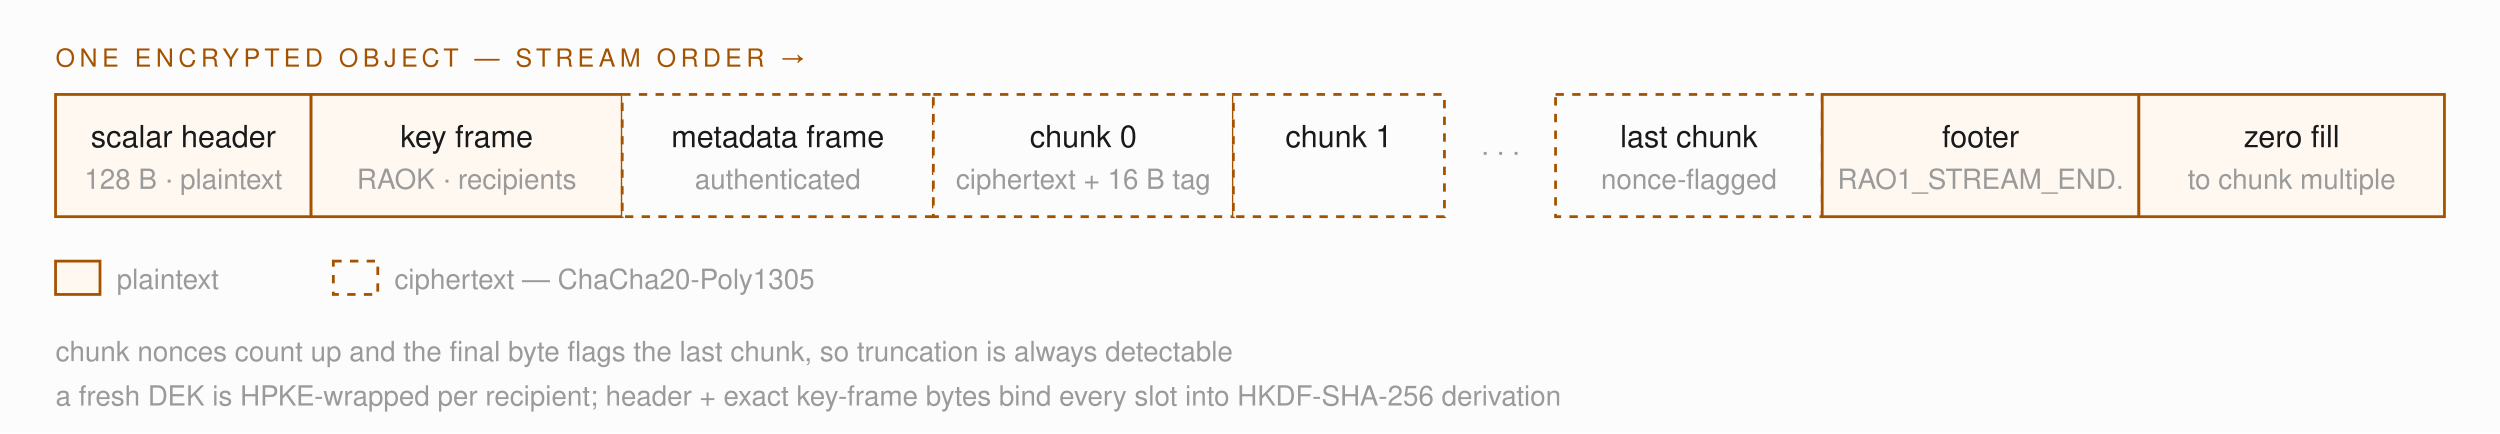
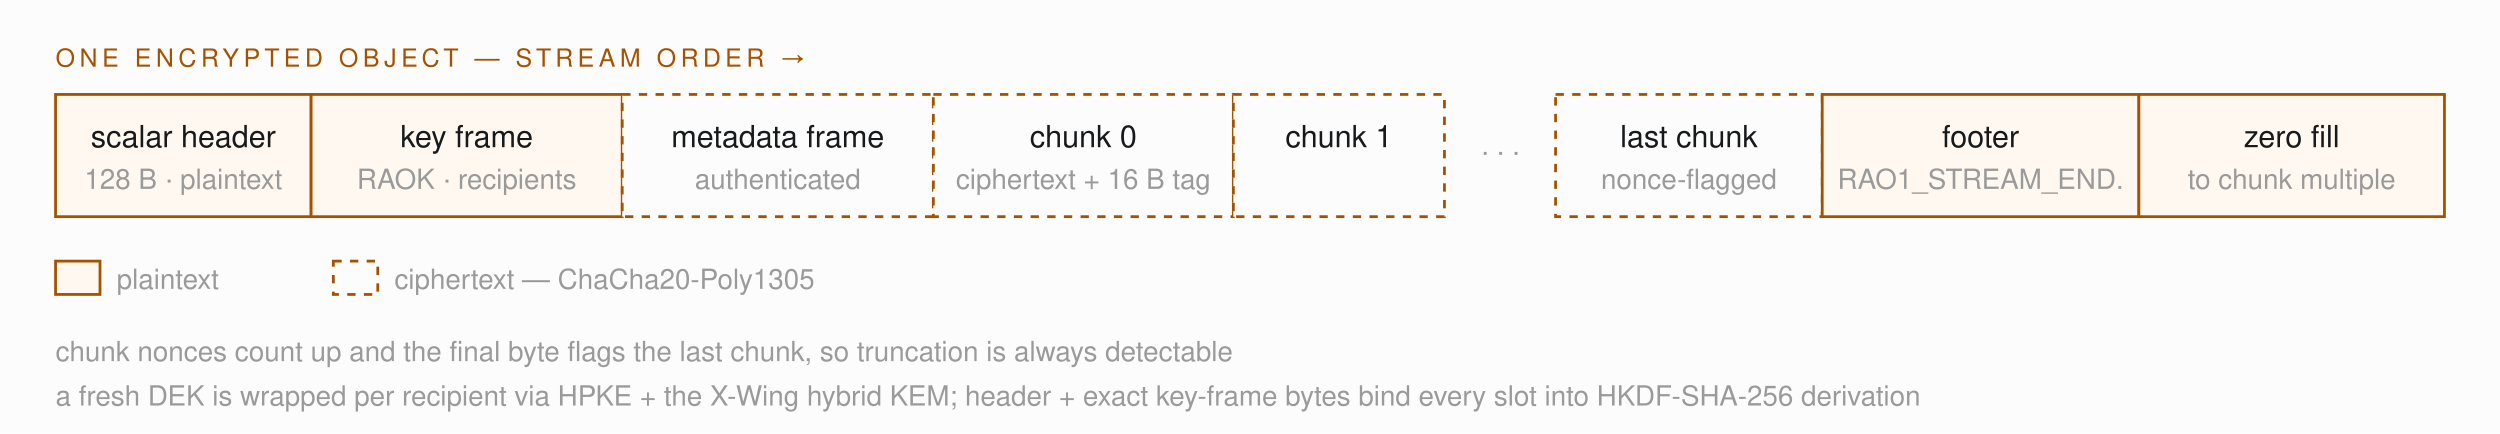
<svg xmlns="http://www.w3.org/2000/svg" width="900" height="156" viewBox="0 0 900 156" role="img" aria-label="RAO1 format version 2 encrypted envelope in stream order: 128-byte plaintext scalar header, plaintext recipient key frame, encrypted metadata frame, ciphertext chunks each with a 16-byte tag, a flagged last chunk, the plaintext footer RAO1_STREAM_END., then zero fill to a chunk multiple">
  <rect width="100%" height="100%" fill="#fcfcfc" />
  <style>
    .rs { fill: #fff8f0; stroke: #a45200; }
    .rsd { fill: #fcfcfc; stroke: #a45200; stroke-dasharray: 3 3; }
    .rt { font: 11px 'Helvetica Neue', Helvetica, Arial, sans-serif; fill: #17191b; }
    .rtd { font: 10px 'Helvetica Neue', Helvetica, Arial, sans-serif; fill: #9a9a9a; }
    .rta { font: 9px 'Helvetica Neue', Helvetica, Arial, sans-serif; fill: #a45200; letter-spacing: .18em; }
  </style>
  <text class="rta" x="20" y="24">ONE ENCRYPTED OBJECT — STREAM ORDER →</text>
  <rect class="rs" x="20" y="34" width="92" height="44" />
  <text class="rt" x="66" y="53" text-anchor="middle">scalar header</text>
  <text class="rtd" x="66" y="68" text-anchor="middle">128 B · plaintext</text>
  <rect class="rs" x="112" y="34" width="112" height="44" />
  <text class="rt" x="168" y="53" text-anchor="middle">key frame</text>
  <text class="rtd" x="168" y="68" text-anchor="middle">RAOK · recipients</text>
  <rect class="rsd" x="224" y="34" width="112" height="44" />
  <text class="rt" x="280" y="53" text-anchor="middle">metadata frame</text>
  <text class="rtd" x="280" y="68" text-anchor="middle">authenticated</text>
  <rect class="rsd" x="336" y="34" width="108" height="44" />
  <text class="rt" x="390" y="53" text-anchor="middle">chunk 0</text>
  <text class="rtd" x="390" y="68" text-anchor="middle">ciphertext + 16 B tag</text>
  <rect class="rsd" x="444" y="34" width="76" height="44" />
  <text class="rt" x="482" y="53" text-anchor="middle">chunk 1</text>
  <text class="rtd" x="540" y="58" text-anchor="middle">· · ·</text>
  <rect class="rsd" x="560" y="34" width="96" height="44" />
  <text class="rt" x="608" y="53" text-anchor="middle">last chunk</text>
  <text class="rtd" x="608" y="68" text-anchor="middle">nonce-flagged</text>
  <rect class="rs" x="656" y="34" width="114" height="44" />
  <text class="rt" x="713" y="53" text-anchor="middle">footer</text>
  <text class="rtd" x="713" y="68" text-anchor="middle">RAO1_STREAM_END.</text>
  <rect class="rs" x="770" y="34" width="110" height="44" />
  <text class="rt" x="825" y="53" text-anchor="middle">zero fill</text>
  <text class="rtd" x="825" y="68" text-anchor="middle">to chunk multiple</text>
  <rect class="rs" x="20" y="94" width="16" height="12" />
  <text class="rtd" x="42" y="104">plaintext</text>
  <rect class="rsd" x="120" y="94" width="16" height="12" />
  <text class="rtd" x="142" y="104">ciphertext — ChaCha20-Poly1305</text>
  <text class="rtd" x="20" y="130">chunk nonces count up and the final byte flags the last chunk, so truncation is always detectable</text>
-   <text class="rtd" x="20" y="146">a fresh DEK is HPKE-wrapped per recipient; header + exact key-frame bytes bind every slot into HKDF-SHA-256 derivation</text>
+   <text class="rtd" x="20" y="146">a fresh DEK is wrapped per recipient via HPKE + the X-Wing hybrid KEM; header + exact key-frame bytes bind every slot into HKDF-SHA-256 derivation</text>
</svg>
